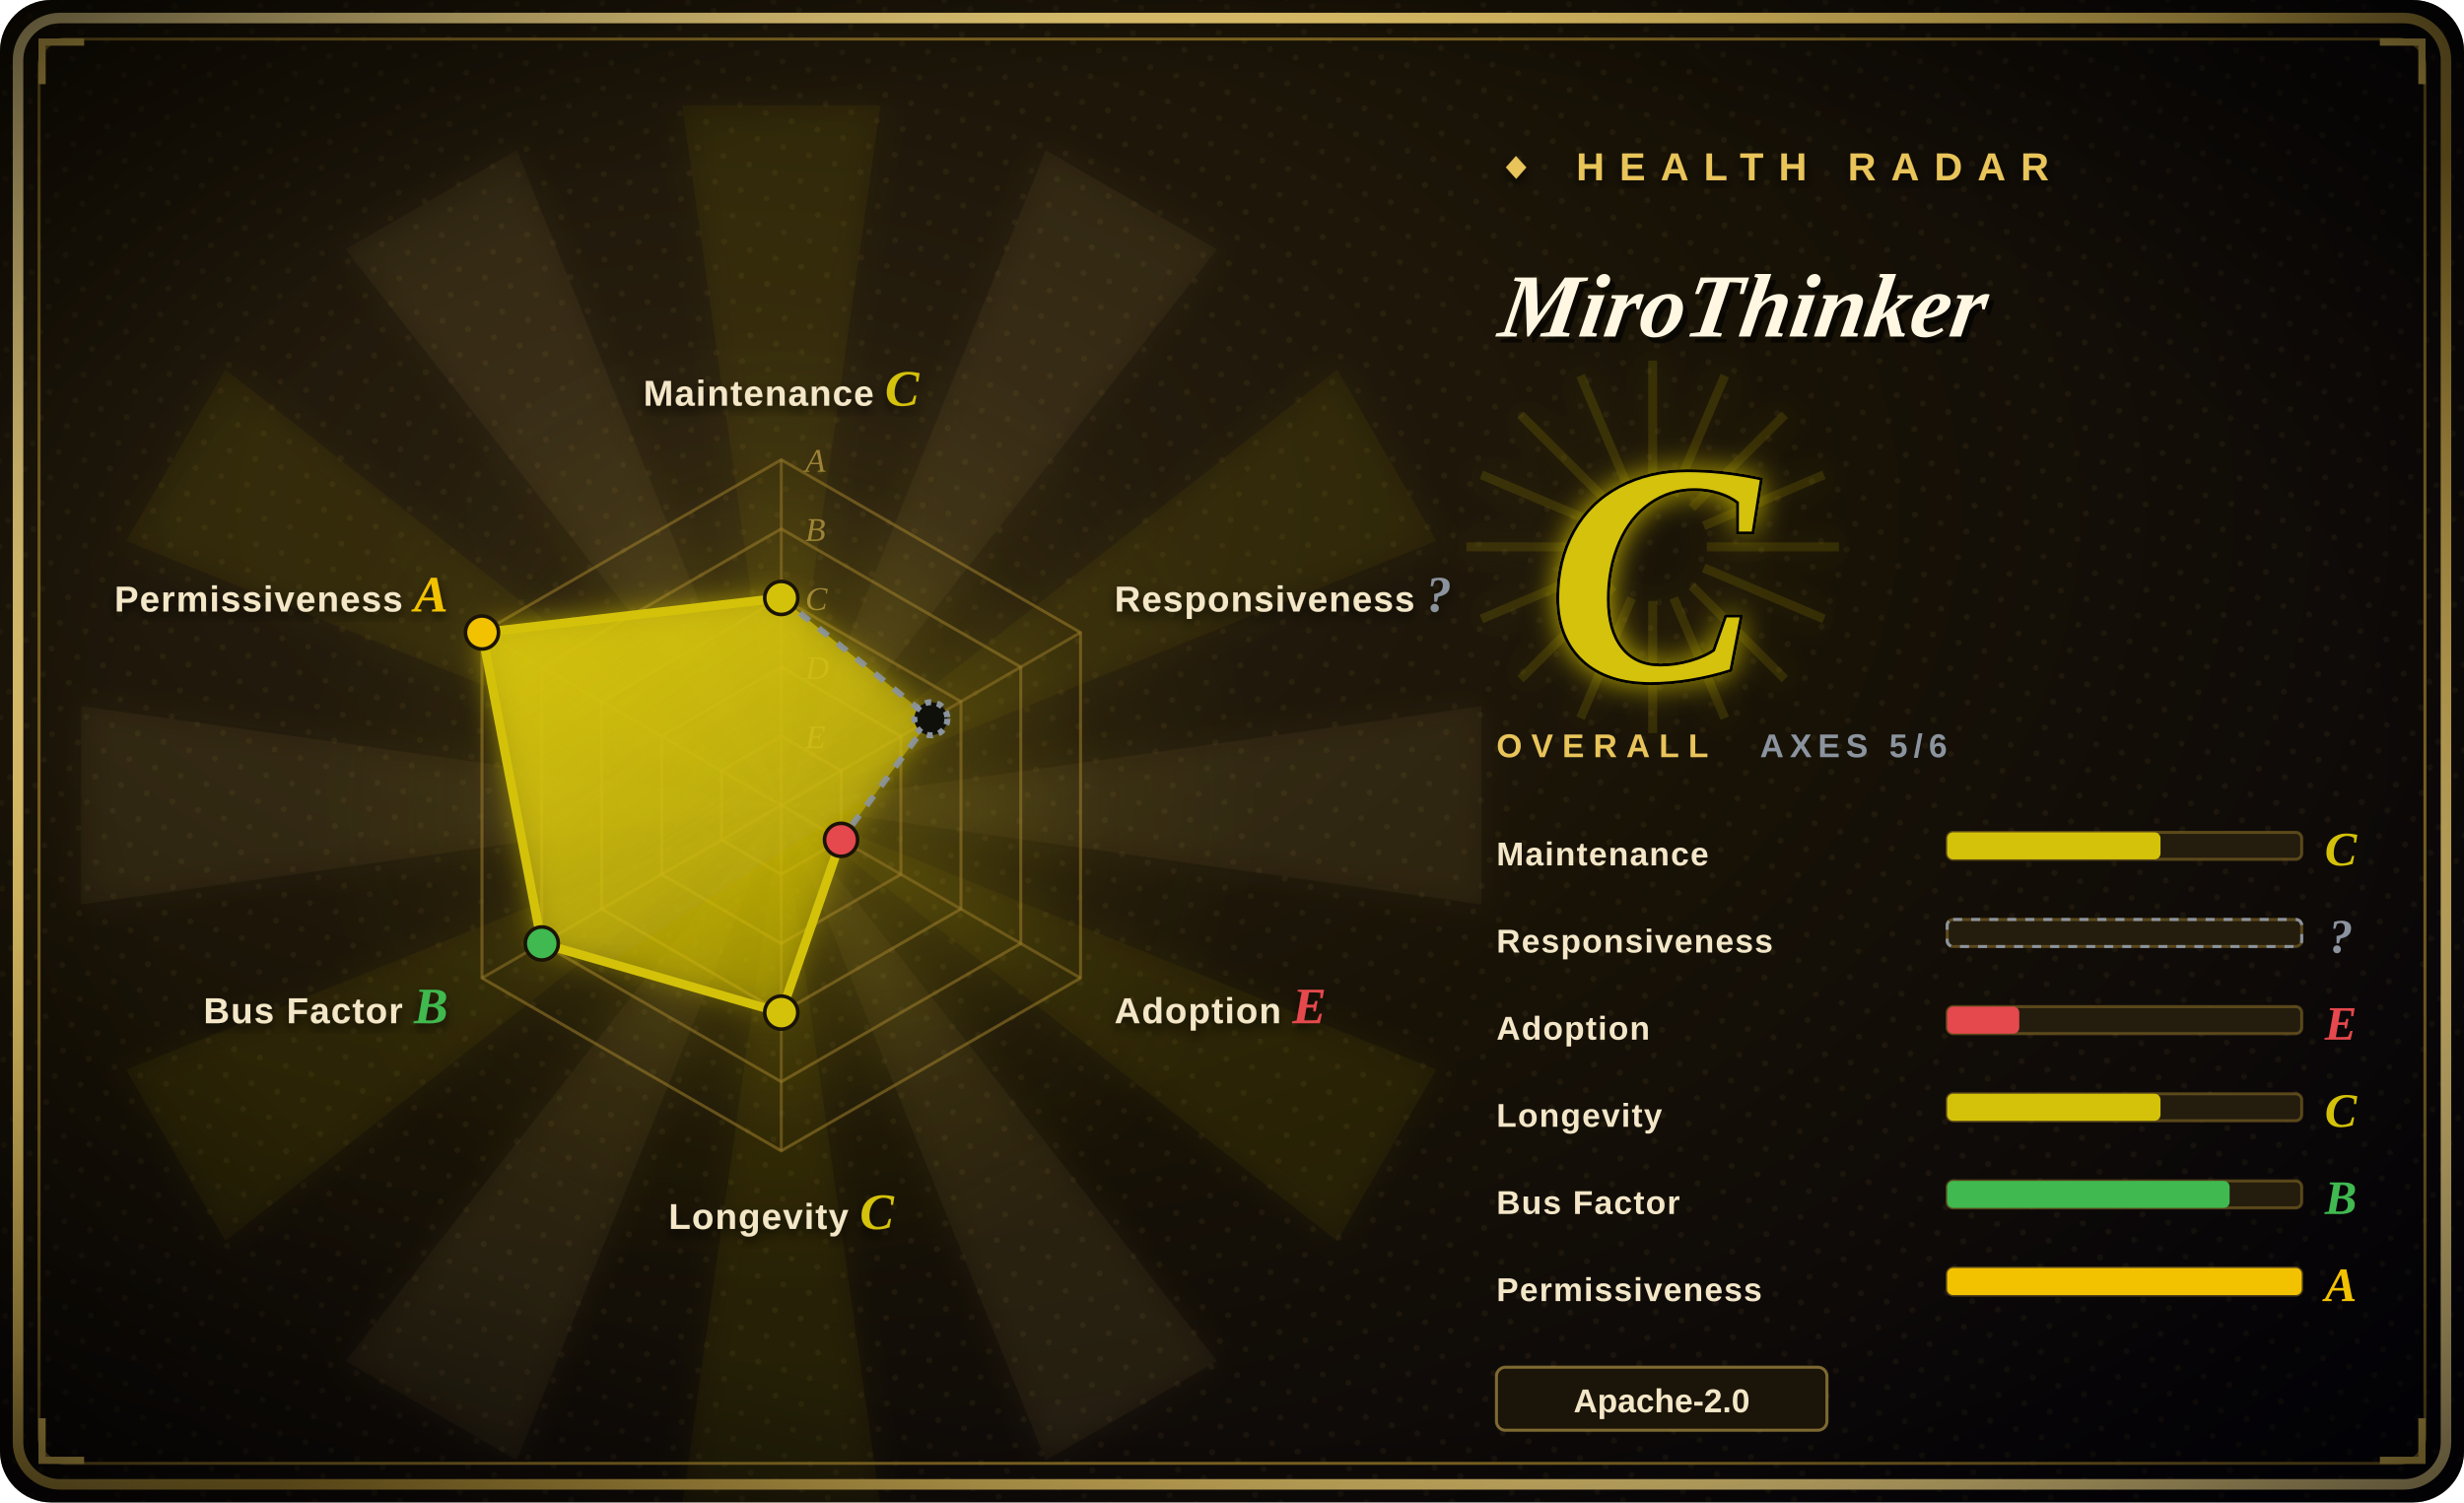
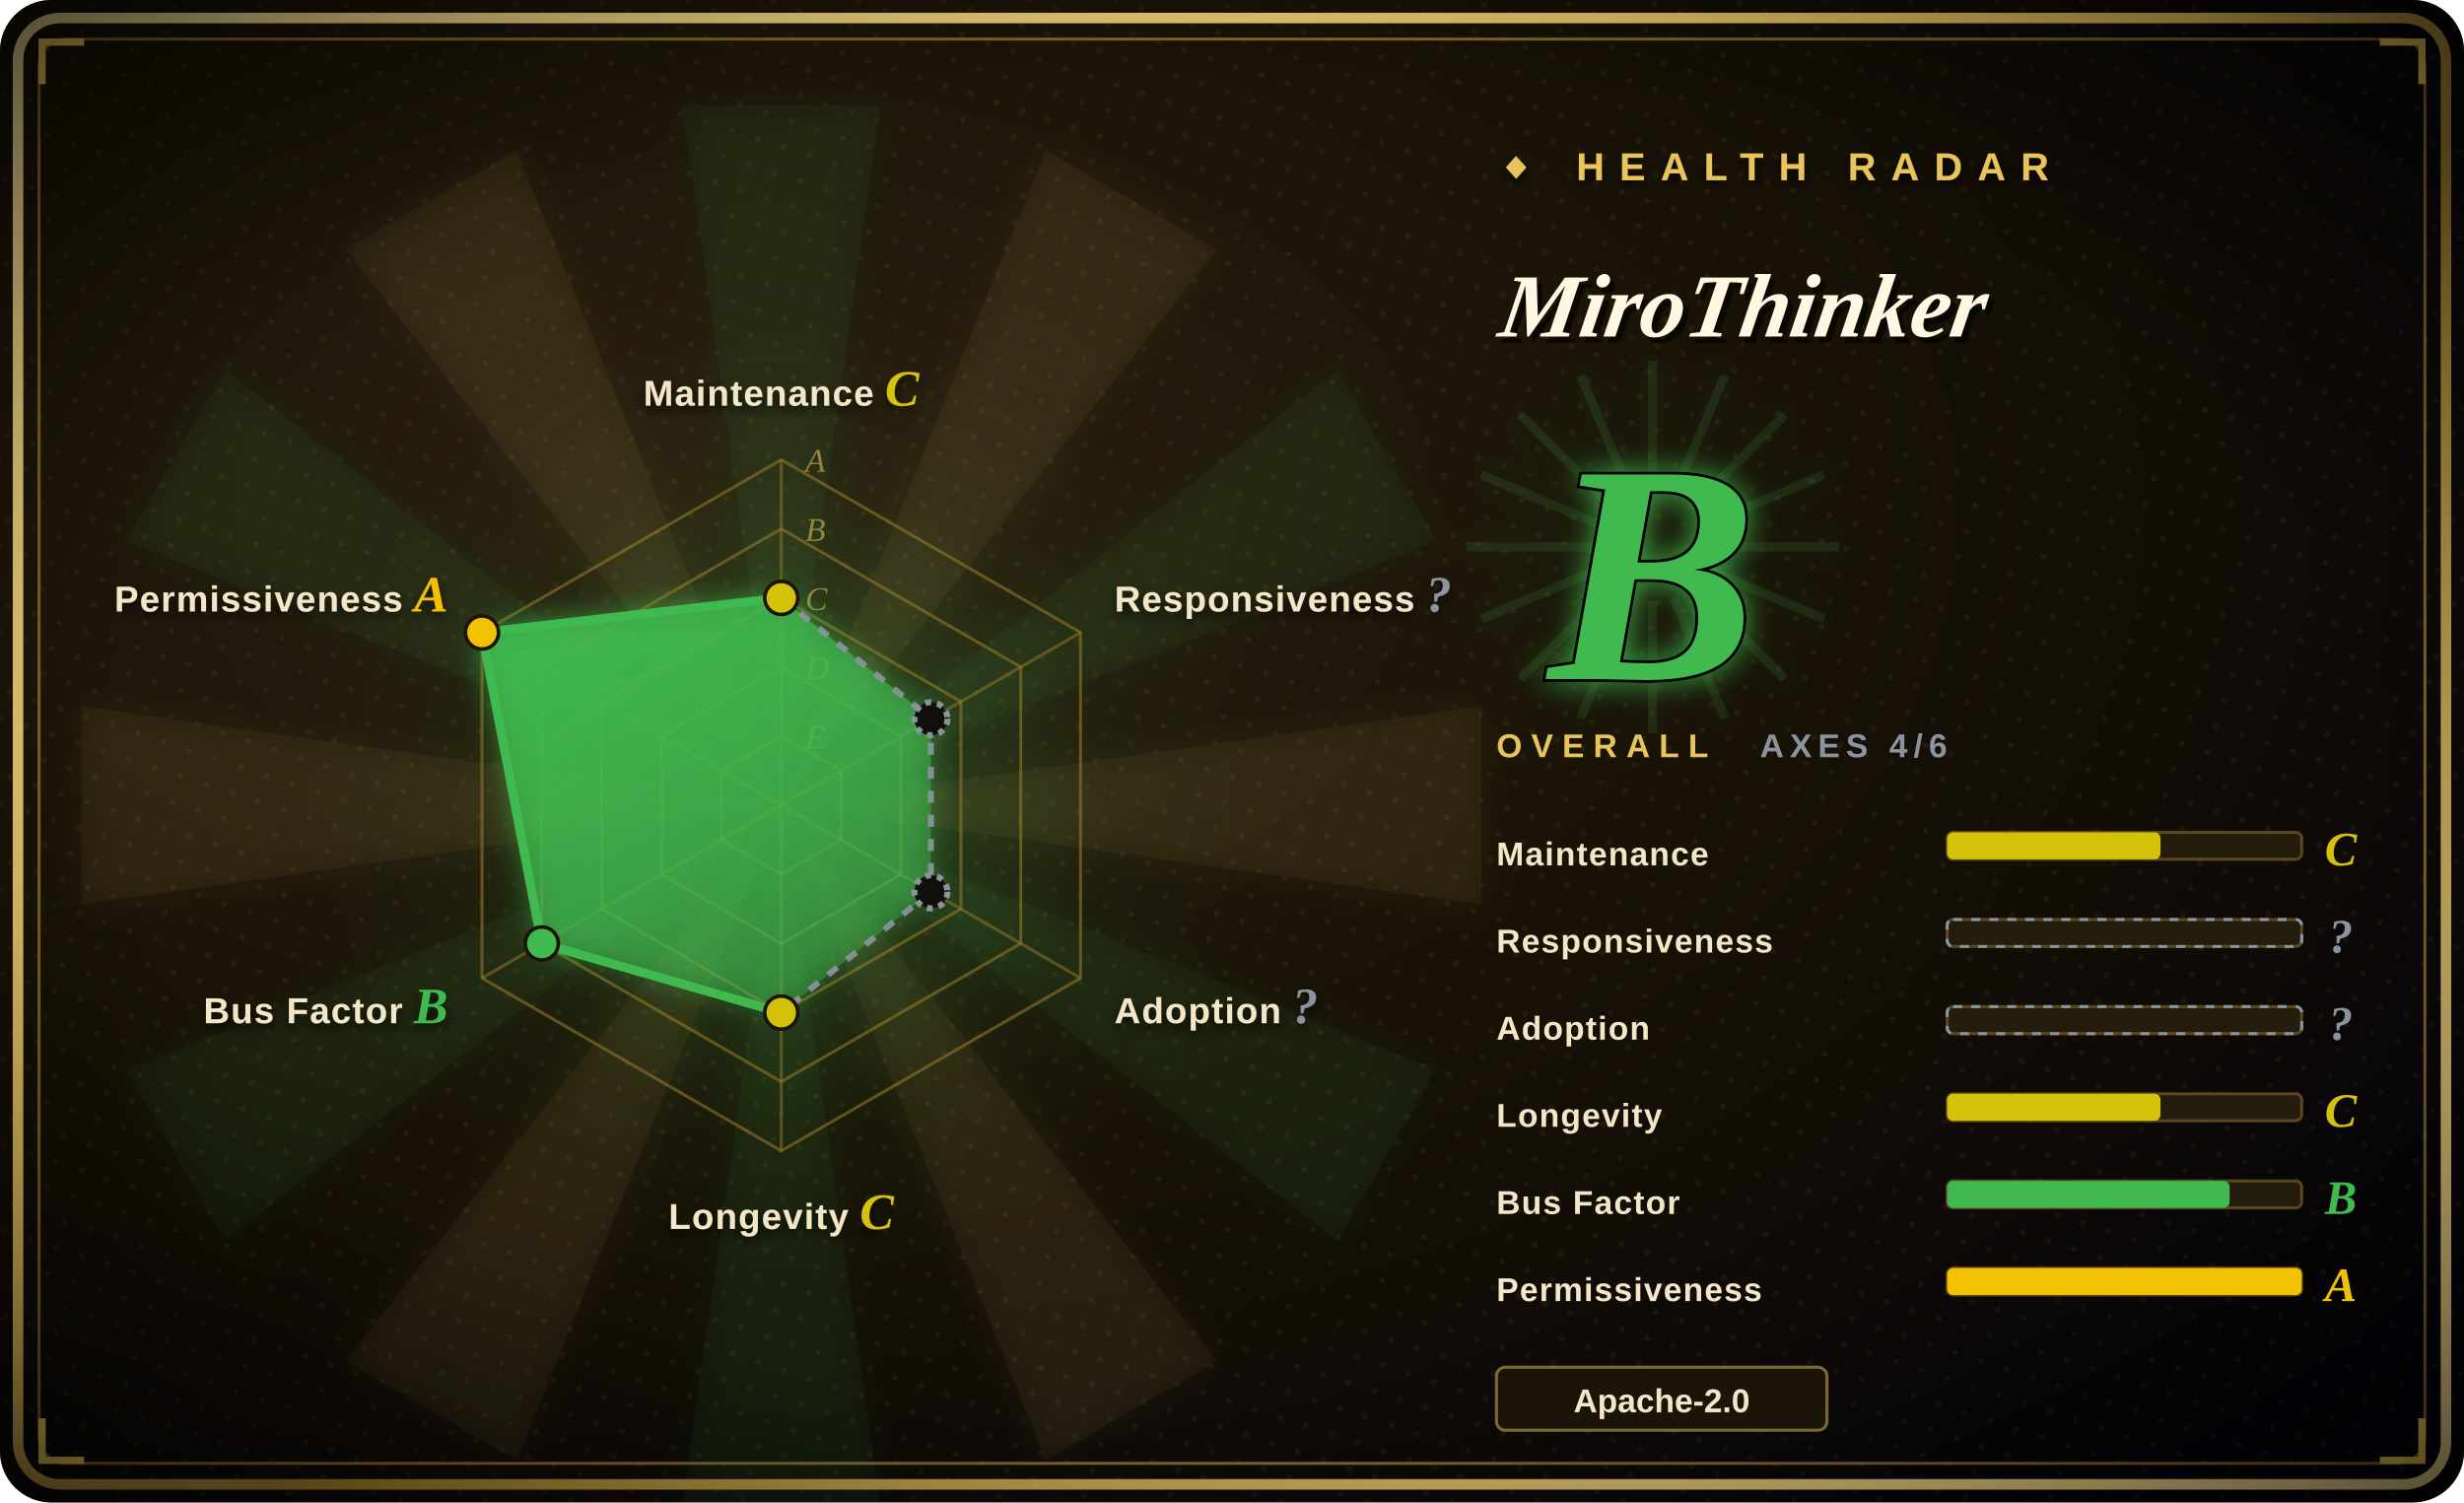
<svg xmlns="http://www.w3.org/2000/svg" width="820" height="500" viewBox="0 0 820 500">
  <defs>
    <radialGradient id="bg" cx="30%" cy="34%" r="90%">
      <stop offset="0%" stop-color="#2a2010" />
      <stop offset="48%" stop-color="#181206" />
      <stop offset="100%" stop-color="#05030a" />
    </radialGradient>
    <radialGradient id="vig" cx="50%" cy="50%" r="72%">
      <stop offset="62%" stop-color="#000000" stop-opacity="0" />
      <stop offset="100%" stop-color="#000000" stop-opacity="0.72" />
    </radialGradient>
    <linearGradient id="frame" x1="0" y1="0" x2="1" y2="1">
      <stop offset="0%" stop-color="#f6dd92" />
      <stop offset="45%" stop-color="#E8C45A" />
      <stop offset="55%" stop-color="#9c7d2a" />
      <stop offset="100%" stop-color="#f6dd92" />
    </linearGradient>
    <linearGradient id="poly" x1="0" y1="0" x2="0.7" y2="1">
-       <stop offset="0%" stop-color="#D4C20A" stop-opacity="0.92" />
-       <stop offset="100%" stop-color="#D4C20A" stop-opacity="0.34" />
+       <stop offset="0%" stop-color="#3FB950" stop-opacity="0.92" />
+       <stop offset="100%" stop-color="#3FB950" stop-opacity="0.34" />
    </linearGradient>
    <radialGradient id="halo" cx="50%" cy="50%" r="50%">
-       <stop offset="0%" stop-color="#D4C20A" stop-opacity="0.34" />
-       <stop offset="68%" stop-color="#D4C20A" stop-opacity="0.04" />
-       <stop offset="100%" stop-color="#D4C20A" stop-opacity="0" />
+       <stop offset="0%" stop-color="#3FB950" stop-opacity="0.34" />
+       <stop offset="68%" stop-color="#3FB950" stop-opacity="0.04" />
+       <stop offset="100%" stop-color="#3FB950" stop-opacity="0" />
    </radialGradient>
    <filter id="glow" x="-60%" y="-60%" width="220%" height="220%">
      <feGaussianBlur stdDeviation="5" result="b" />
      <feMerge>
        <feMergeNode in="b" />
        <feMergeNode in="SourceGraphic" />
      </feMerge>
    </filter>
    <filter id="soft" x="-30%" y="-30%" width="160%" height="160%">
      <feDropShadow dx="0" dy="2" stdDeviation="2" flood-color="#000" flood-opacity="0.7" />
    </filter>
    <pattern id="halftone" width="9" height="9" patternUnits="userSpaceOnUse" patternTransform="rotate(18)">
      <circle cx="2" cy="2" r="1" fill="#E8C45A" fill-opacity="0.06" />
    </pattern>
  </defs>
  <rect width="820" height="500" rx="17" fill="url(#bg)" />
  <rect width="820" height="500" rx="17" fill="url(#halftone)" />
  <g opacity="0.5" filter="url(#glow)">
    <path d="M260,268 L493,235 L493,301 Z" fill="#E8C45A" fill-opacity="0.10" />
-     <path d="M260,268 L478,356 L445,413 Z" fill="#D4C20A" fill-opacity="0.10" />
+     <path d="M260,268 L478,356 L445,413 Z" fill="#3FB950" fill-opacity="0.10" />
    <path d="M260,268 L405,453 L348,486 Z" fill="#E8C45A" fill-opacity="0.10" />
-     <path d="M260,268 L293,501 L227,501 Z" fill="#D4C20A" fill-opacity="0.10" />
+     <path d="M260,268 L293,501 L227,501 Z" fill="#3FB950" fill-opacity="0.10" />
    <path d="M260,268 L172,486 L115,453 Z" fill="#E8C45A" fill-opacity="0.10" />
-     <path d="M260,268 L75,413 L42,356 Z" fill="#D4C20A" fill-opacity="0.10" />
+     <path d="M260,268 L75,413 L42,356 Z" fill="#3FB950" fill-opacity="0.10" />
    <path d="M260,268 L27,301 L27,235 Z" fill="#E8C45A" fill-opacity="0.10" />
-     <path d="M260,268 L42,180 L75,123 Z" fill="#D4C20A" fill-opacity="0.10" />
+     <path d="M260,268 L42,180 L75,123 Z" fill="#3FB950" fill-opacity="0.10" />
    <path d="M260,268 L115,83 L172,50 Z" fill="#E8C45A" fill-opacity="0.10" />
-     <path d="M260,268 L227,35 L293,35 Z" fill="#D4C20A" fill-opacity="0.10" />
+     <path d="M260,268 L227,35 L293,35 Z" fill="#3FB950" fill-opacity="0.10" />
    <path d="M260,268 L348,50 L405,83 Z" fill="#E8C45A" fill-opacity="0.10" />
-     <path d="M260,268 L445,123 L478,180 Z" fill="#D4C20A" fill-opacity="0.10" />
+     <path d="M260,268 L445,123 L478,180 Z" fill="#3FB950" fill-opacity="0.10" />
  </g>
  <circle cx="260" cy="268" r="161" fill="url(#halo)" />
  <rect x="6" y="6" width="808" height="488" rx="14" fill="none" stroke="url(#frame)" stroke-width="3.5" />
  <rect x="13" y="13" width="794" height="474" rx="9" fill="none" stroke="#9c7d2a" stroke-width="1" stroke-opacity="0.8" />
  <path d="M14,28 L14,14 L28,14" fill="none" stroke="#E8C45A" stroke-width="2.4" />
  <path d="M806,28 L806,14 L792,14" fill="none" stroke="#E8C45A" stroke-width="2.4" />
  <path d="M14,472 L14,486 L28,486" fill="none" stroke="#E8C45A" stroke-width="2.4" />
  <path d="M806,472 L806,486 L792,486" fill="none" stroke="#E8C45A" stroke-width="2.4" />
  <rect width="820" height="500" rx="17" fill="url(#vig)" />
  <polygon points="260.0,153.0 359.6,210.5 359.6,325.5 260.0,383.0 160.4,325.5 160.4,210.5" fill="none" stroke="#9c7d2a" stroke-opacity="0.55" stroke-width="1" />
  <polygon points="260.0,176.0 339.7,222.0 339.7,314.0 260.0,360.0 180.3,314.0 180.3,222.0" fill="none" stroke="#9c7d2a" stroke-opacity="0.55" stroke-width="1" />
  <polygon points="260.0,199.0 319.8,233.5 319.8,302.5 260.0,337.0 200.2,302.5 200.2,233.5" fill="none" stroke="#9c7d2a" stroke-opacity="0.55" stroke-width="1" />
  <polygon points="260.0,222.0 299.8,245.0 299.8,291.0 260.0,314.0 220.2,291.0 220.2,245.0" fill="none" stroke="#9c7d2a" stroke-opacity="0.55" stroke-width="1" />
  <polygon points="260.0,245.0 279.9,256.5 279.9,279.5 260.0,291.0 240.1,279.5 240.1,256.5" fill="none" stroke="#9c7d2a" stroke-opacity="0.55" stroke-width="1" />
  <line x1="260" y1="268" x2="260.0" y2="153.0" stroke="#9c7d2a" stroke-opacity="0.5" stroke-width="1" />
  <line x1="260" y1="268" x2="359.6" y2="210.5" stroke="#9c7d2a" stroke-opacity="0.5" stroke-width="1" />
  <line x1="260" y1="268" x2="359.6" y2="325.5" stroke="#9c7d2a" stroke-opacity="0.5" stroke-width="1" />
  <line x1="260" y1="268" x2="260.0" y2="383.0" stroke="#9c7d2a" stroke-opacity="0.5" stroke-width="1" />
  <line x1="260" y1="268" x2="160.4" y2="325.5" stroke="#9c7d2a" stroke-opacity="0.5" stroke-width="1" />
  <line x1="260" y1="268" x2="160.4" y2="210.5" stroke="#9c7d2a" stroke-opacity="0.5" stroke-width="1" />
  <text x="268" y="157.0" font-size="11" font-style="italic" fill="#E8C45A" fill-opacity="0.55" font-family="'Georgia','Times New Roman',serif">A</text>
  <text x="268" y="180.0" font-size="11" font-style="italic" fill="#E8C45A" fill-opacity="0.55" font-family="'Georgia','Times New Roman',serif">B</text>
  <text x="268" y="203.0" font-size="11" font-style="italic" fill="#E8C45A" fill-opacity="0.55" font-family="'Georgia','Times New Roman',serif">C</text>
  <text x="268" y="226.0" font-size="11" font-style="italic" fill="#E8C45A" fill-opacity="0.55" font-family="'Georgia','Times New Roman',serif">D</text>
  <text x="268" y="249.0" font-size="11" font-style="italic" fill="#E8C45A" fill-opacity="0.55" font-family="'Georgia','Times New Roman',serif">E</text>
-   <polygon points="260.0,199.0 309.8,239.2 279.9,279.5 260.0,337.0 180.3,314.0 160.4,210.5" fill="url(#poly)" filter="url(#glow)" />
+   <polygon points="260.0,199.0 309.8,239.2 309.8,296.8 260.0,337.0 180.3,314.0 160.4,210.5" fill="url(#poly)" filter="url(#glow)" />
  <line x1="260.0" y1="199.0" x2="309.8" y2="239.2" stroke="#8B949E" stroke-width="2" stroke-dasharray="4 4" stroke-opacity="0.92" />
-   <line x1="309.8" y1="239.2" x2="279.9" y2="279.5" stroke="#8B949E" stroke-width="2" stroke-dasharray="4 4" stroke-opacity="0.92" />
-   <line x1="279.9" y1="279.5" x2="260.0" y2="337.0" stroke="#D4C20A" stroke-width="3" />
-   <line x1="260.0" y1="337.0" x2="180.3" y2="314.0" stroke="#D4C20A" stroke-width="3" />
-   <line x1="180.3" y1="314.0" x2="160.4" y2="210.5" stroke="#D4C20A" stroke-width="3" />
-   <line x1="160.4" y1="210.5" x2="260.0" y2="199.0" stroke="#D4C20A" stroke-width="3" />
+   <line x1="309.8" y1="239.2" x2="309.8" y2="296.8" stroke="#8B949E" stroke-width="2" stroke-dasharray="4 4" stroke-opacity="0.92" />
+   <line x1="309.8" y1="296.8" x2="260.0" y2="337.0" stroke="#8B949E" stroke-width="2" stroke-dasharray="4 4" stroke-opacity="0.92" />
+   <line x1="260.0" y1="337.0" x2="180.3" y2="314.0" stroke="#3FB950" stroke-width="3" />
+   <line x1="180.3" y1="314.0" x2="160.4" y2="210.5" stroke="#3FB950" stroke-width="3" />
+   <line x1="160.4" y1="210.5" x2="260.0" y2="199.0" stroke="#3FB950" stroke-width="3" />
  <circle cx="260.0" cy="199.0" r="5.5" fill="#D4C20A" stroke="#1a1306" stroke-width="1.2" />
  <circle cx="309.8" cy="239.2" r="5.5" fill="#10100b" stroke="#8B949E" stroke-width="2" stroke-dasharray="2 2" />
-   <circle cx="279.9" cy="279.5" r="5.5" fill="#E5484D" stroke="#1a1306" stroke-width="1.2" />
+   <circle cx="309.8" cy="296.8" r="5.5" fill="#10100b" stroke="#8B949E" stroke-width="2" stroke-dasharray="2 2" />
  <circle cx="260.0" cy="337.0" r="5.5" fill="#D4C20A" stroke="#1a1306" stroke-width="1.2" />
  <circle cx="180.3" cy="314.0" r="5.5" fill="#3FB950" stroke="#1a1306" stroke-width="1.2" />
  <circle cx="160.4" cy="210.5" r="5.5" fill="#F2C200" stroke="#1a1306" stroke-width="1.2" />
  <text x="260.0" y="135.0" font-size="12" font-weight="900" fill="#f3e7c8" text-anchor="middle" font-family="'Arial Black','Helvetica Neue',Arial,sans-serif" letter-spacing="0.4" filter="url(#soft)">Maintenance <tspan fill="#D4C20A" font-family="'Georgia','Times New Roman',serif" font-style="italic" font-size="17">C</tspan>
  </text>
  <text x="370.9" y="203.5" font-size="12" font-weight="900" fill="#f3e7c8" text-anchor="start" font-family="'Arial Black','Helvetica Neue',Arial,sans-serif" letter-spacing="0.4" filter="url(#soft)">Responsiveness <tspan fill="#8B949E" font-family="'Georgia','Times New Roman',serif" font-style="italic" font-size="17">?</tspan>
  </text>
-   <text x="370.9" y="340.5" font-size="12" font-weight="900" fill="#f3e7c8" text-anchor="start" font-family="'Arial Black','Helvetica Neue',Arial,sans-serif" letter-spacing="0.4" filter="url(#soft)">Adoption <tspan fill="#E5484D" font-family="'Georgia','Times New Roman',serif" font-style="italic" font-size="17">E</tspan>
+   <text x="370.9" y="340.5" font-size="12" font-weight="900" fill="#f3e7c8" text-anchor="start" font-family="'Arial Black','Helvetica Neue',Arial,sans-serif" letter-spacing="0.4" filter="url(#soft)">Adoption <tspan fill="#8B949E" font-family="'Georgia','Times New Roman',serif" font-style="italic" font-size="17">?</tspan>
  </text>
  <text x="260.0" y="409.0" font-size="12" font-weight="900" fill="#f3e7c8" text-anchor="middle" font-family="'Arial Black','Helvetica Neue',Arial,sans-serif" letter-spacing="0.4" filter="url(#soft)">Longevity <tspan fill="#D4C20A" font-family="'Georgia','Times New Roman',serif" font-style="italic" font-size="17">C</tspan>
  </text>
  <text x="149.1" y="340.5" font-size="12" font-weight="900" fill="#f3e7c8" text-anchor="end" font-family="'Arial Black','Helvetica Neue',Arial,sans-serif" letter-spacing="0.4" filter="url(#soft)">Bus Factor <tspan fill="#3FB950" font-family="'Georgia','Times New Roman',serif" font-style="italic" font-size="17">B</tspan>
  </text>
  <text x="149.1" y="203.5" font-size="12" font-weight="900" fill="#f3e7c8" text-anchor="end" font-family="'Arial Black','Helvetica Neue',Arial,sans-serif" letter-spacing="0.4" filter="url(#soft)">Permissiveness <tspan fill="#F2C200" font-family="'Georgia','Times New Roman',serif" font-style="italic" font-size="17">A</tspan>
  </text>
  <text x="498" y="60" font-size="13" letter-spacing="5" fill="#E8C45A" font-weight="900" font-family="'Arial Black','Helvetica Neue',Arial,sans-serif" filter="url(#soft)">◆ HEALTH RADAR</text>
  <g transform="translate(498,112) skewX(-9)">
    <text x="2" y="2" font-size="30" font-weight="900" font-style="italic" fill="#000" fill-opacity="0.6" font-family="'Georgia','Times New Roman',serif">MiroThinker</text>
    <text x="0" y="0" font-size="30" font-weight="900" font-style="italic" fill="#fff7e2" font-family="'Georgia','Times New Roman',serif">MiroThinker</text>
  </g>
  <line x1="498" y1="124" x2="648" y2="124" stroke="url(#frame)" stroke-width="2" />
  <g opacity="0.85" filter="url(#glow)">
-     <line x1="568" y1="182" x2="612" y2="182" stroke="#D4C20A" stroke-opacity="0.16" stroke-width="3" />
-     <line x1="567" y1="189" x2="607" y2="206" stroke="#D4C20A" stroke-opacity="0.16" stroke-width="3" />
-     <line x1="563" y1="195" x2="594" y2="226" stroke="#D4C20A" stroke-opacity="0.16" stroke-width="3" />
-     <line x1="557" y1="199" x2="574" y2="239" stroke="#D4C20A" stroke-opacity="0.16" stroke-width="3" />
-     <line x1="550" y1="200" x2="550" y2="244" stroke="#D4C20A" stroke-opacity="0.16" stroke-width="3" />
-     <line x1="543" y1="199" x2="526" y2="239" stroke="#D4C20A" stroke-opacity="0.16" stroke-width="3" />
-     <line x1="537" y1="195" x2="506" y2="226" stroke="#D4C20A" stroke-opacity="0.16" stroke-width="3" />
-     <line x1="533" y1="189" x2="493" y2="206" stroke="#D4C20A" stroke-opacity="0.16" stroke-width="3" />
-     <line x1="532" y1="182" x2="488" y2="182" stroke="#D4C20A" stroke-opacity="0.16" stroke-width="3" />
-     <line x1="533" y1="175" x2="493" y2="158" stroke="#D4C20A" stroke-opacity="0.16" stroke-width="3" />
-     <line x1="537" y1="169" x2="506" y2="138" stroke="#D4C20A" stroke-opacity="0.16" stroke-width="3" />
-     <line x1="543" y1="165" x2="526" y2="125" stroke="#D4C20A" stroke-opacity="0.16" stroke-width="3" />
-     <line x1="550" y1="164" x2="550" y2="120" stroke="#D4C20A" stroke-opacity="0.16" stroke-width="3" />
-     <line x1="557" y1="165" x2="574" y2="125" stroke="#D4C20A" stroke-opacity="0.16" stroke-width="3" />
-     <line x1="563" y1="169" x2="594" y2="138" stroke="#D4C20A" stroke-opacity="0.16" stroke-width="3" />
-     <line x1="567" y1="175" x2="607" y2="158" stroke="#D4C20A" stroke-opacity="0.16" stroke-width="3" />
+     <line x1="568" y1="182" x2="612" y2="182" stroke="#3FB950" stroke-opacity="0.16" stroke-width="3" />
+     <line x1="567" y1="189" x2="607" y2="206" stroke="#3FB950" stroke-opacity="0.16" stroke-width="3" />
+     <line x1="563" y1="195" x2="594" y2="226" stroke="#3FB950" stroke-opacity="0.16" stroke-width="3" />
+     <line x1="557" y1="199" x2="574" y2="239" stroke="#3FB950" stroke-opacity="0.16" stroke-width="3" />
+     <line x1="550" y1="200" x2="550" y2="244" stroke="#3FB950" stroke-opacity="0.16" stroke-width="3" />
+     <line x1="543" y1="199" x2="526" y2="239" stroke="#3FB950" stroke-opacity="0.16" stroke-width="3" />
+     <line x1="537" y1="195" x2="506" y2="226" stroke="#3FB950" stroke-opacity="0.16" stroke-width="3" />
+     <line x1="533" y1="189" x2="493" y2="206" stroke="#3FB950" stroke-opacity="0.16" stroke-width="3" />
+     <line x1="532" y1="182" x2="488" y2="182" stroke="#3FB950" stroke-opacity="0.16" stroke-width="3" />
+     <line x1="533" y1="175" x2="493" y2="158" stroke="#3FB950" stroke-opacity="0.16" stroke-width="3" />
+     <line x1="537" y1="169" x2="506" y2="138" stroke="#3FB950" stroke-opacity="0.16" stroke-width="3" />
+     <line x1="543" y1="165" x2="526" y2="125" stroke="#3FB950" stroke-opacity="0.16" stroke-width="3" />
+     <line x1="550" y1="164" x2="550" y2="120" stroke="#3FB950" stroke-opacity="0.16" stroke-width="3" />
+     <line x1="557" y1="165" x2="574" y2="125" stroke="#3FB950" stroke-opacity="0.16" stroke-width="3" />
+     <line x1="563" y1="169" x2="594" y2="138" stroke="#3FB950" stroke-opacity="0.16" stroke-width="3" />
+     <line x1="567" y1="175" x2="607" y2="158" stroke="#3FB950" stroke-opacity="0.16" stroke-width="3" />
  </g>
-   <text x="550" y="226" font-size="104" font-weight="900" font-style="italic" text-anchor="middle" fill="#D4C20A" stroke="#000" stroke-width="2" paint-order="stroke" font-family="'Georgia','Times New Roman',serif" filter="url(#glow)">C</text>
+   <text x="550" y="226" font-size="104" font-weight="900" font-style="italic" text-anchor="middle" fill="#3FB950" stroke="#000" stroke-width="2" paint-order="stroke" font-family="'Georgia','Times New Roman',serif" filter="url(#glow)">B</text>
  <text x="498" y="252" font-size="11" letter-spacing="3" fill="#E8C45A" font-family="'Arial Black','Helvetica Neue',Arial,sans-serif" font-weight="900">OVERALL</text>
-   <text x="648" y="252" font-size="11" letter-spacing="2" fill="#8B949E" font-family="'Arial Black','Helvetica Neue',Arial,sans-serif" font-weight="900" text-anchor="end">AXES 5/6</text>
+   <text x="648" y="252" font-size="11" letter-spacing="2" fill="#8B949E" font-family="'Arial Black','Helvetica Neue',Arial,sans-serif" font-weight="900" text-anchor="end">AXES 4/6</text>
  <text x="498" y="288" font-size="11" font-weight="900" fill="#f3e7c8" font-family="'Arial Black','Helvetica Neue',Arial,sans-serif" letter-spacing="0.4">Maintenance</text>
  <rect x="648" y="277" width="118" height="9" rx="2" fill="#241d0e" stroke="#9c7d2a" stroke-opacity="0.5" />
  <rect x="648" y="277" width="71" height="9" rx="2" fill="#D4C20A" />
  <text x="779" y="288" font-size="16" font-weight="900" font-style="italic" fill="#D4C20A" font-family="'Georgia','Times New Roman',serif" text-anchor="middle">C</text>
  <text x="498" y="317" font-size="11" font-weight="900" fill="#f3e7c8" font-family="'Arial Black','Helvetica Neue',Arial,sans-serif" letter-spacing="0.4">Responsiveness</text>
  <rect x="648" y="306" width="118" height="9" rx="2" fill="#241d0e" stroke="#9c7d2a" stroke-opacity="0.5" />
  <rect x="648" y="306" width="118" height="9" rx="2" fill="none" stroke="#8B949E" stroke-dasharray="3 3" />
  <text x="779" y="317" font-size="16" font-weight="900" font-style="italic" fill="#8B949E" font-family="'Georgia','Times New Roman',serif" text-anchor="middle">?</text>
  <text x="498" y="346" font-size="11" font-weight="900" fill="#f3e7c8" font-family="'Arial Black','Helvetica Neue',Arial,sans-serif" letter-spacing="0.4">Adoption</text>
  <rect x="648" y="335" width="118" height="9" rx="2" fill="#241d0e" stroke="#9c7d2a" stroke-opacity="0.5" />
-   <rect x="648" y="335" width="24" height="9" rx="2" fill="#E5484D" />
-   <text x="779" y="346" font-size="16" font-weight="900" font-style="italic" fill="#E5484D" font-family="'Georgia','Times New Roman',serif" text-anchor="middle">E</text>
+   <rect x="648" y="335" width="118" height="9" rx="2" fill="none" stroke="#8B949E" stroke-dasharray="3 3" />
+   <text x="779" y="346" font-size="16" font-weight="900" font-style="italic" fill="#8B949E" font-family="'Georgia','Times New Roman',serif" text-anchor="middle">?</text>
  <text x="498" y="375" font-size="11" font-weight="900" fill="#f3e7c8" font-family="'Arial Black','Helvetica Neue',Arial,sans-serif" letter-spacing="0.4">Longevity</text>
  <rect x="648" y="364" width="118" height="9" rx="2" fill="#241d0e" stroke="#9c7d2a" stroke-opacity="0.5" />
  <rect x="648" y="364" width="71" height="9" rx="2" fill="#D4C20A" />
  <text x="779" y="375" font-size="16" font-weight="900" font-style="italic" fill="#D4C20A" font-family="'Georgia','Times New Roman',serif" text-anchor="middle">C</text>
  <text x="498" y="404" font-size="11" font-weight="900" fill="#f3e7c8" font-family="'Arial Black','Helvetica Neue',Arial,sans-serif" letter-spacing="0.4">Bus Factor</text>
  <rect x="648" y="393" width="118" height="9" rx="2" fill="#241d0e" stroke="#9c7d2a" stroke-opacity="0.5" />
  <rect x="648" y="393" width="94" height="9" rx="2" fill="#3FB950" />
  <text x="779" y="404" font-size="16" font-weight="900" font-style="italic" fill="#3FB950" font-family="'Georgia','Times New Roman',serif" text-anchor="middle">B</text>
  <text x="498" y="433" font-size="11" font-weight="900" fill="#f3e7c8" font-family="'Arial Black','Helvetica Neue',Arial,sans-serif" letter-spacing="0.4">Permissiveness</text>
  <rect x="648" y="422" width="118" height="9" rx="2" fill="#241d0e" stroke="#9c7d2a" stroke-opacity="0.5" />
  <rect x="648" y="422" width="118" height="9" rx="2" fill="#F2C200" />
  <text x="779" y="433" font-size="16" font-weight="900" font-style="italic" fill="#F2C200" font-family="'Georgia','Times New Roman',serif" text-anchor="middle">A</text>
  <rect x="498" y="455" width="110" height="21" rx="3" fill="#1b1408" stroke="#E8C45A" stroke-opacity="0.5" />
  <text x="553.0" y="470" font-size="11" font-weight="700" fill="#f3e7c8" text-anchor="middle" font-family="'Arial Black','Helvetica Neue',Arial,sans-serif">Apache-2.0</text>
</svg>
